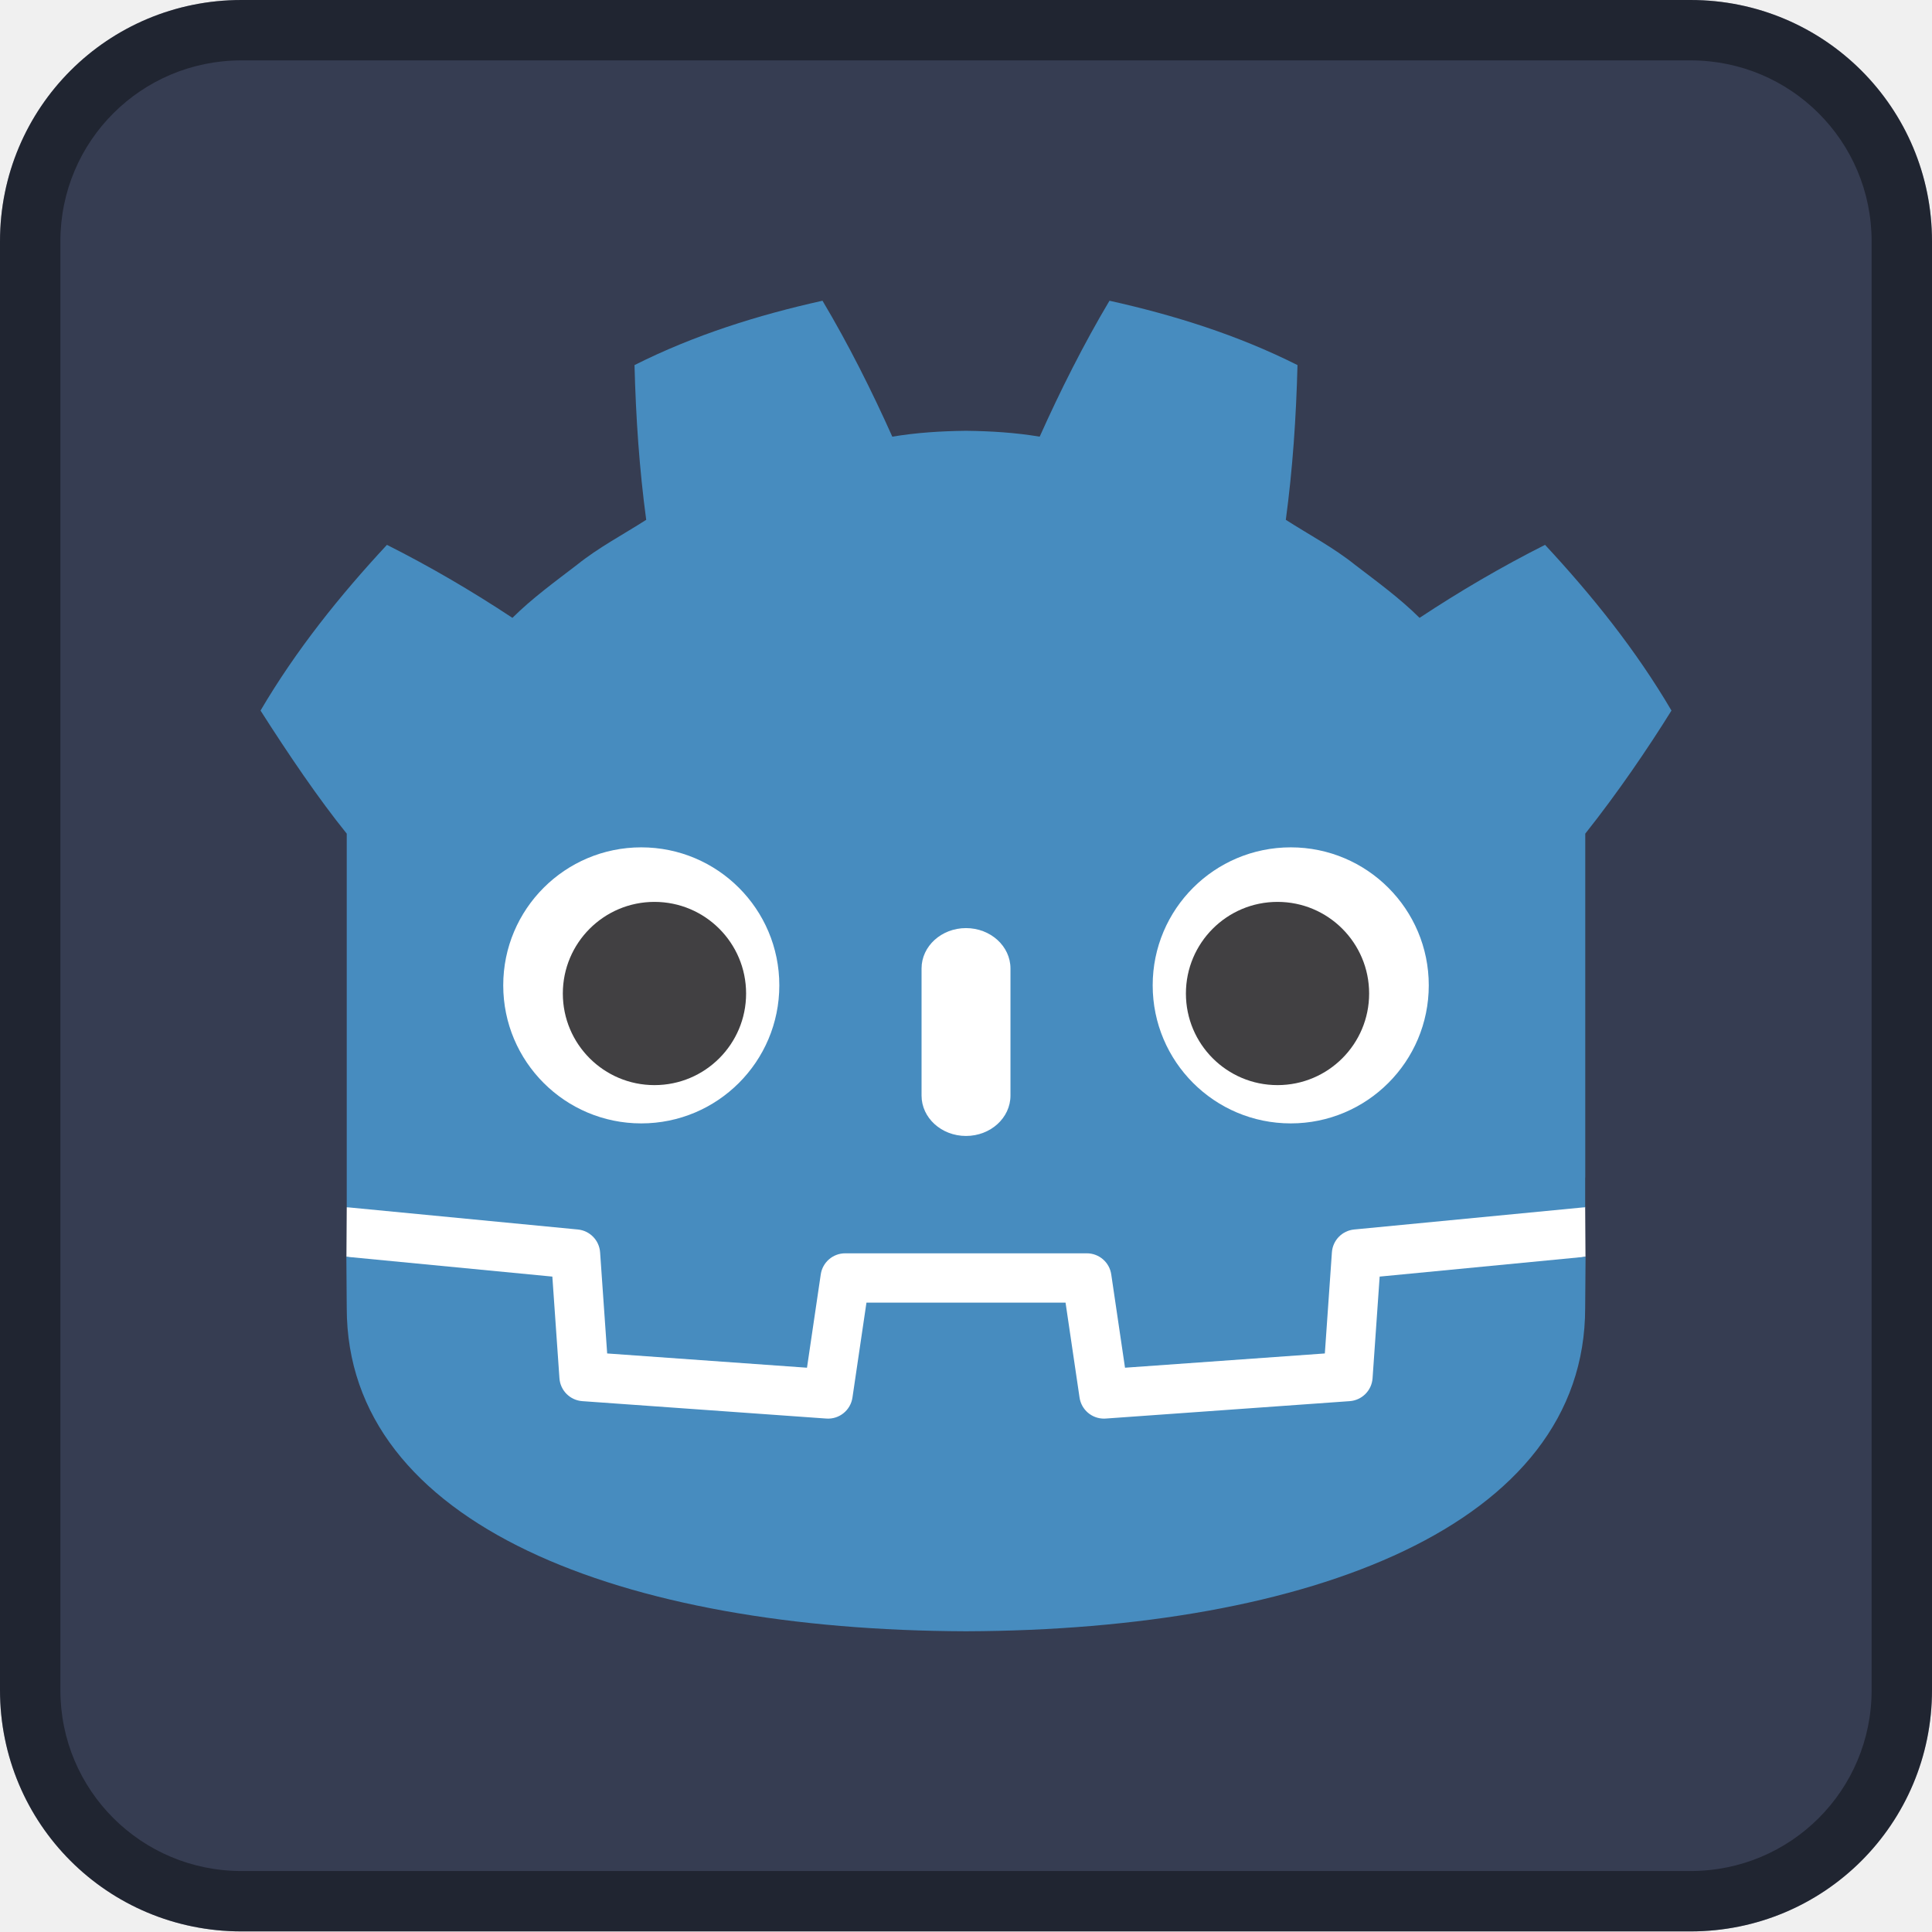
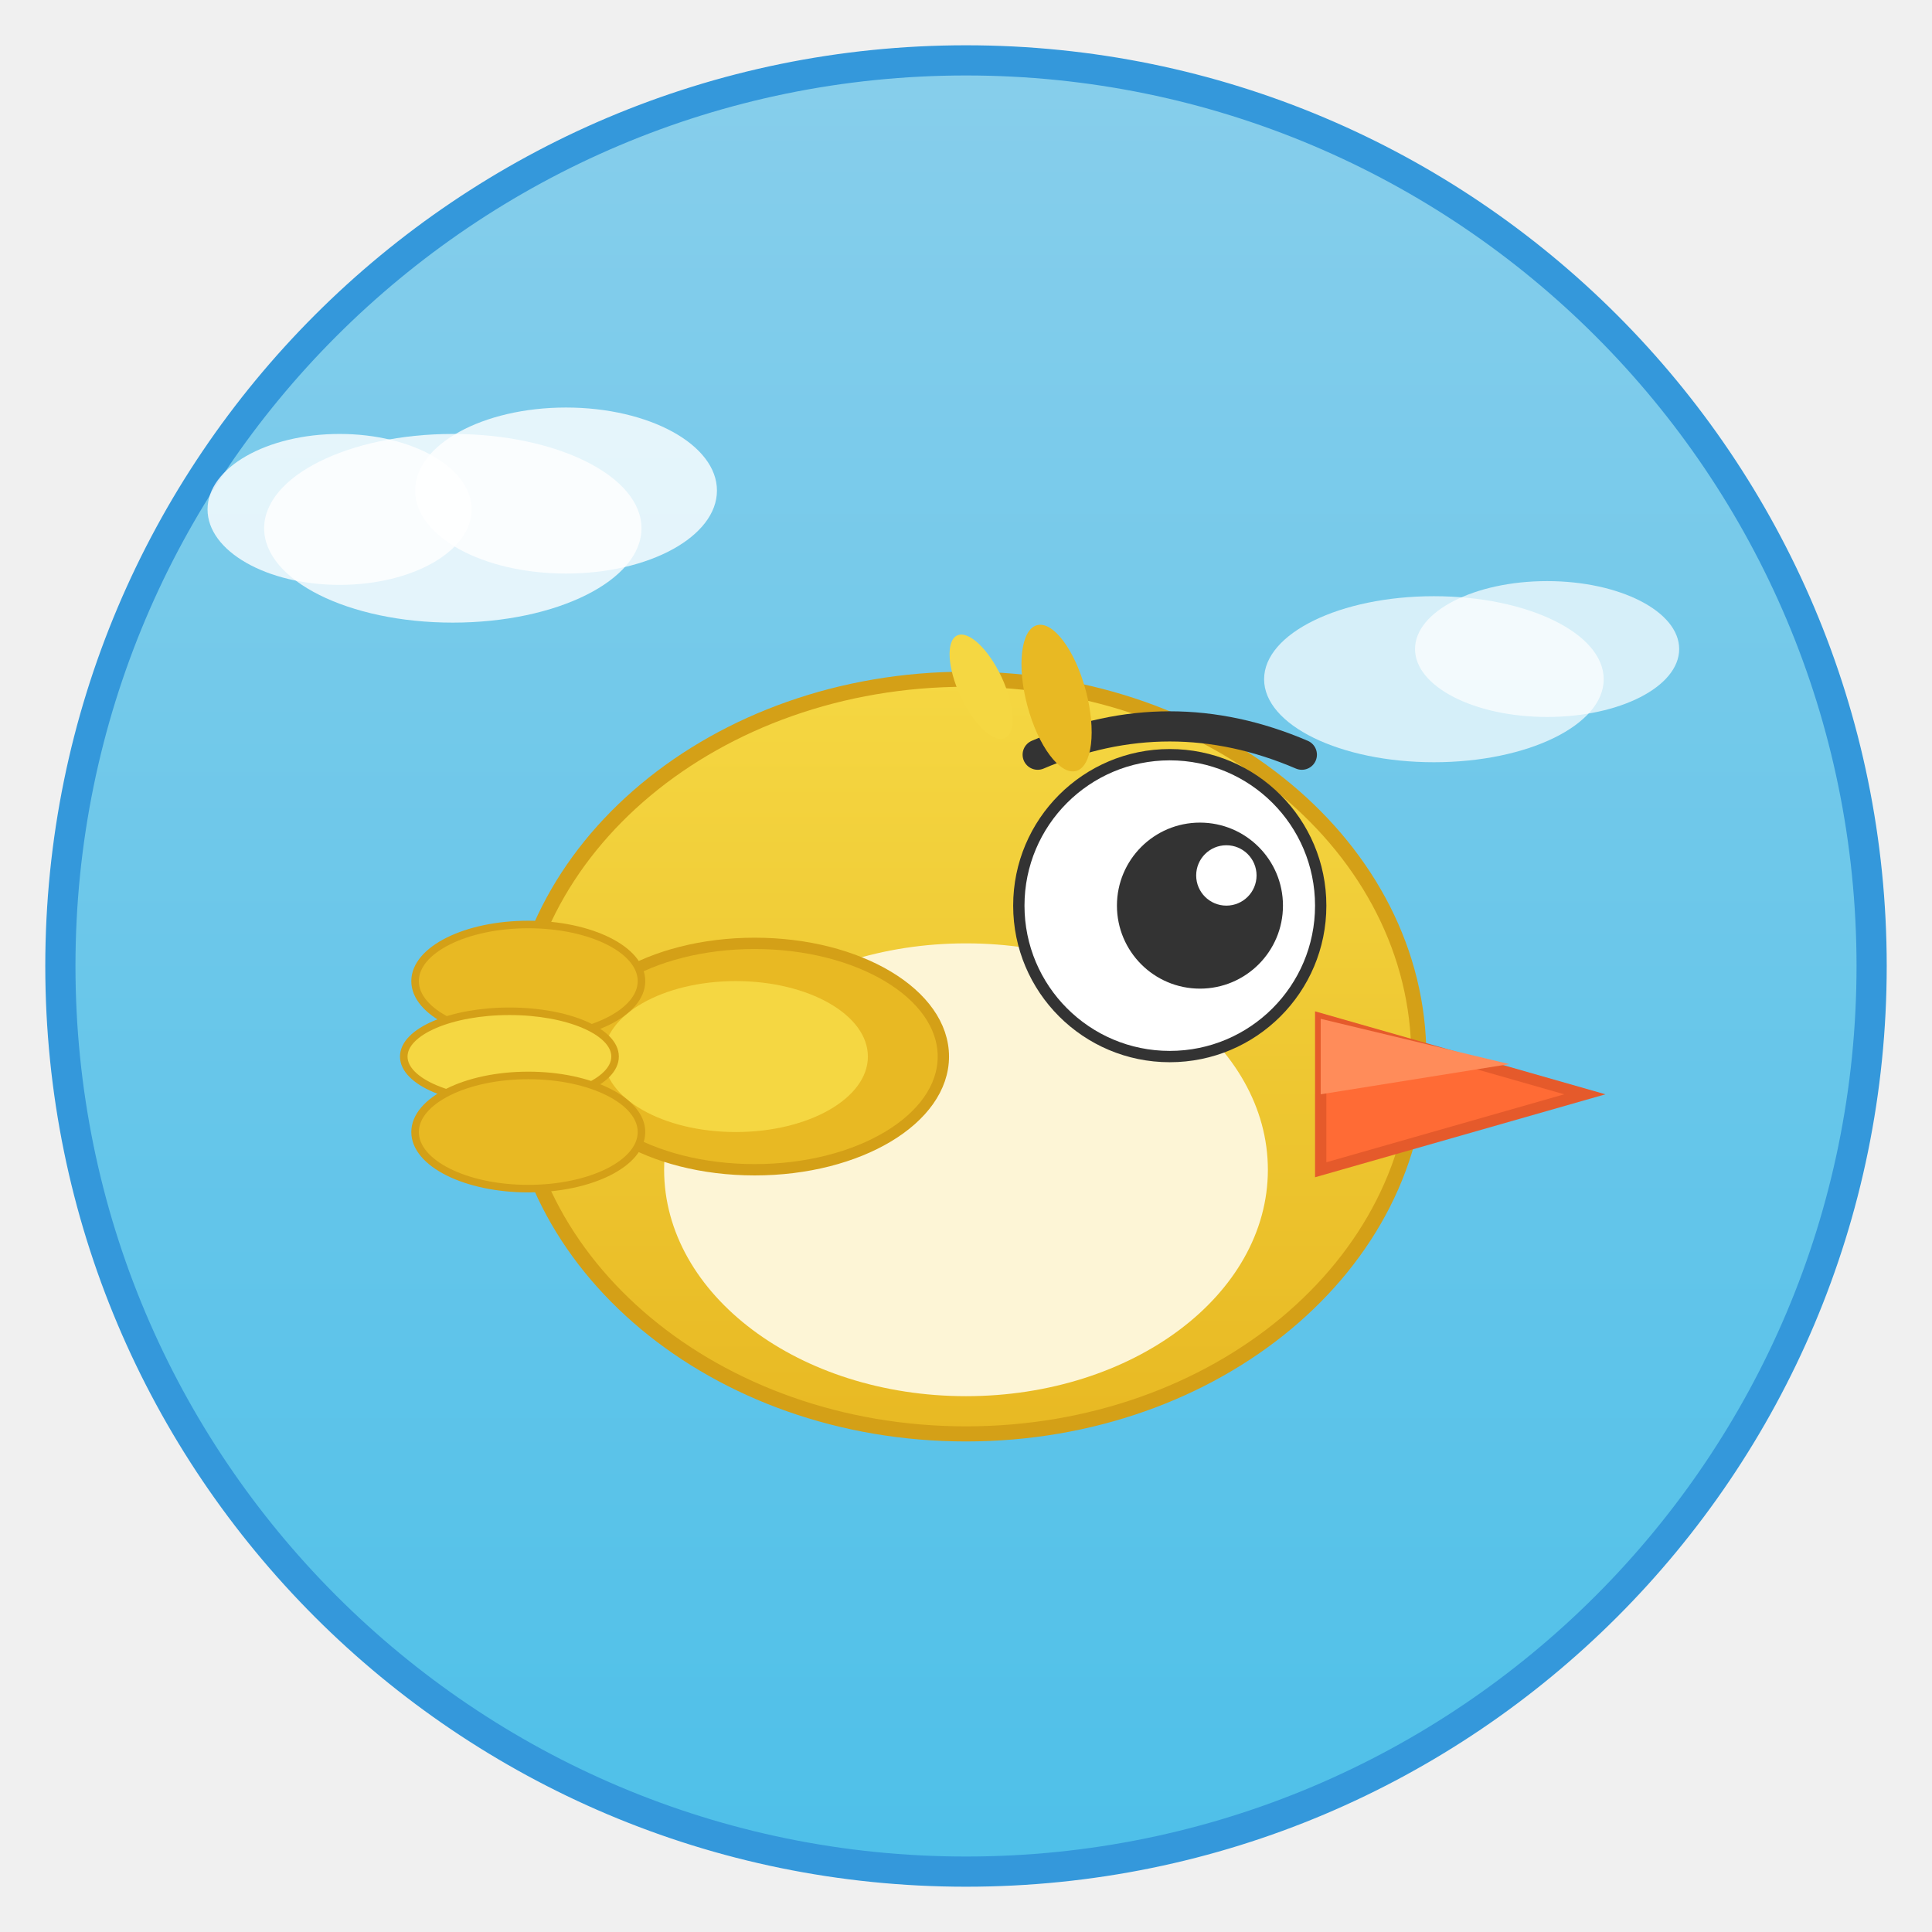
- <svg xmlns="http://www.w3.org/2000/svg" height="128" width="128">
-   <g transform="translate(32 32)">
-     <path d="m-16-32c-8.86 0-16 7.13-16 15.99v95.98c0 8.86 7.13 15.99 16 15.99h96c8.86 0 16-7.13 16-15.99v-95.98c0-8.85-7.14-15.99-16-15.99z" fill="#363d52" />
-     <path d="m-16-32c-8.86 0-16 7.13-16 15.99v95.98c0 8.86 7.13 15.99 16 15.99h96c8.86 0 16-7.13 16-15.99v-95.98c0-8.85-7.14-15.99-16-15.99zm0 4h96c6.64 0 12 5.35 12 11.99v95.98c0 6.64-5.35 11.99-12 11.99h-96c-6.64 0-12-5.35-12-11.99v-95.98c0-6.64 5.36-11.99 12-11.99z" fill-opacity=".4" />
-   </g>
-   <g stroke-width="9.927" transform="matrix(.1007308 0 0 .1007308 12.42592 2.256365)">
-     <path d="m0 0s-.325 1.994-.515 1.976l-36.182-3.491c-2.879-.278-5.115-2.574-5.317-5.459l-.994-14.247-27.992-1.997-1.904 12.912c-.424 2.872-2.932 5.037-5.835 5.037h-38.188c-2.902 0-5.41-2.165-5.834-5.037l-1.905-12.912-27.992 1.997-.994 14.247c-.202 2.886-2.438 5.182-5.317 5.46l-36.2 3.49c-.187.018-.324-1.978-.511-1.978l-.049-7.83 30.658-4.944 1.004-14.374c.203-2.91 2.551-5.263 5.463-5.472l38.551-2.75c.146-.01.29-.016.434-.016 2.897 0 5.401 2.166 5.825 5.038l1.959 13.286h28.005l1.959-13.286c.423-2.871 2.93-5.037 5.831-5.037.142 0 .284.005.423.015l38.556 2.75c2.911.209 5.26 2.562 5.463 5.472l1.003 14.374 30.645 4.966z" fill="#fff" transform="matrix(4.162611 0 0 -4.162611 919.2406 771.6719)" />
-     <path d="m0 0v-47.514-6.035-5.492c.108-.001.216-.005.323-.015l36.196-3.49c1.896-.183 3.382-1.709 3.514-3.609l1.116-15.978 31.574-2.253 2.175 14.747c.282 1.912 1.922 3.329 3.856 3.329h38.188c1.933 0 3.573-1.417 3.855-3.329l2.175-14.747 31.575 2.253 1.115 15.978c.133 1.9 1.618 3.425 3.514 3.609l36.182 3.49c.107.01.214.014.322.015v4.711l.015.005v54.325c5.097 6.416 9.923 13.494 13.621 19.449-5.651 9.62-12.575 18.217-19.976 26.182-6.864-3.455-13.531-7.369-19.828-11.534-3.151 3.132-6.7 5.694-10.186 8.372-3.425 2.751-7.285 4.768-10.946 7.118 1.09 8.117 1.629 16.108 1.846 24.448-9.446 4.754-19.519 7.906-29.708 10.17-4.068-6.837-7.788-14.241-11.028-21.479-3.842.642-7.702.88-11.567.926v.006c-.027 0-.052-.006-.075-.006-.024 0-.049.006-.073.006v-.006c-3.872-.046-7.729-.284-11.572-.926-3.238 7.238-6.956 14.642-11.03 21.479-10.184-2.264-20.258-5.416-29.703-10.17.216-8.34.755-16.331 1.848-24.448-3.668-2.35-7.523-4.367-10.949-7.118-3.481-2.678-7.036-5.24-10.188-8.372-6.297 4.165-12.962 8.079-19.828 11.534-7.401-7.965-14.321-16.562-19.974-26.182 4.443-6.974 9.208-13.983 13.621-19.449z" fill="#478cbf" transform="matrix(4.162611 0 0 -4.162611 104.6989 525.907)" />
-     <path d="m0 0-1.121-16.063c-.135-1.936-1.675-3.477-3.611-3.616l-38.555-2.751c-.094-.007-.188-.01-.281-.01-1.916 0-3.569 1.406-3.852 3.33l-2.211 14.994h-31.459l-2.211-14.994c-.297-2.018-2.101-3.469-4.133-3.32l-38.555 2.751c-1.936.139-3.476 1.68-3.611 3.616l-1.121 16.063-32.547 3.138c.015-3.498.06-7.33.06-8.093 0-34.374 43.605-50.896 97.781-51.086h.066.067c54.176.19 97.766 16.712 97.766 51.086 0 .777.047 4.593.063 8.093z" fill="#478cbf" transform="matrix(4.162611 0 0 -4.162611 784.0714 817.2428)" />
-     <path d="m0 0c0-12.052-9.765-21.815-21.813-21.815-12.042 0-21.81 9.763-21.81 21.815 0 12.044 9.768 21.802 21.81 21.802 12.048 0 21.813-9.758 21.813-21.802" fill="#fff" transform="matrix(4.162611 0 0 -4.162611 389.2148 625.671)" />
-     <path d="m0 0c0-7.994-6.479-14.473-14.479-14.473-7.996 0-14.479 6.479-14.479 14.473s6.483 14.479 14.479 14.479c8 0 14.479-6.485 14.479-14.479" fill="#414042" transform="matrix(4.162611 0 0 -4.162611 367.3669 631.0568)" />
-     <path d="m0 0c-3.878 0-7.021 2.858-7.021 6.381v20.081c0 3.52 3.143 6.381 7.021 6.381s7.028-2.861 7.028-6.381v-20.081c0-3.523-3.15-6.381-7.028-6.381" fill="#fff" transform="matrix(4.162611 0 0 -4.162611 511.9934 724.7395)" />
-     <path d="m0 0c0-12.052 9.765-21.815 21.815-21.815 12.041 0 21.808 9.763 21.808 21.815 0 12.044-9.767 21.802-21.808 21.802-12.05 0-21.815-9.758-21.815-21.802" fill="#fff" transform="matrix(4.162611 0 0 -4.162611 634.7871 625.671)" />
-     <path d="m0 0c0-7.994 6.477-14.473 14.471-14.473 8.002 0 14.479 6.479 14.479 14.473s-6.477 14.479-14.479 14.479c-7.994 0-14.471-6.485-14.471-14.479" fill="#414042" transform="matrix(4.162611 0 0 -4.162611 656.6406 631.0568)" />
-   </g>
+ <svg xmlns="http://www.w3.org/2000/svg" viewBox="0 0 512 512" width="512" height="512">
+   <defs>
+     <linearGradient id="skyGrad" x1="0%" y1="0%" x2="0%" y2="100%">
+       <stop offset="0%" style="stop-color:#87CEEB;stop-opacity:1" />
+       <stop offset="100%" style="stop-color:#4EC0E9;stop-opacity:1" />
+     </linearGradient>
+     <linearGradient id="birdGrad" x1="0%" y1="0%" x2="0%" y2="100%">
+       <stop offset="0%" style="stop-color:#F5D742;stop-opacity:1" />
+       <stop offset="100%" style="stop-color:#E8B923;stop-opacity:1" />
+     </linearGradient>
+   </defs>
+   <circle cx="256" cy="256" r="240" fill="url(#skyGrad)" stroke="#3498db" stroke-width="8" />
+   <ellipse cx="120" cy="140" rx="50" ry="25" fill="white" opacity="0.8" />
+   <ellipse cx="150" cy="130" rx="40" ry="22" fill="white" opacity="0.8" />
+   <ellipse cx="90" cy="135" rx="35" ry="20" fill="white" opacity="0.8" />
+   <ellipse cx="380" cy="180" rx="45" ry="22" fill="white" opacity="0.7" />
+   <ellipse cx="410" cy="172" rx="35" ry="18" fill="white" opacity="0.7" />
+   <ellipse cx="256" cy="280" rx="120" ry="100" fill="url(#birdGrad)" stroke="#D4A017" stroke-width="4" />
+   <ellipse cx="256" cy="310" rx="80" ry="60" fill="#FDF5D6" />
+   <ellipse cx="200" cy="280" rx="50" ry="30" fill="#E8B923" stroke="#D4A017" stroke-width="3" />
+   <ellipse cx="195" cy="280" rx="35" ry="20" fill="#F5D742" />
+   <circle cx="310" cy="240" r="40" fill="white" stroke="#333" stroke-width="3" />
+   <circle cx="318" cy="240" r="22" fill="#333" />
+   <circle cx="325" cy="232" r="8" fill="white" />
+   <path d="M 350 270 L 420 290 L 350 310 Z" fill="#FF6B35" stroke="#E55A2B" stroke-width="3" />
+   <path d="M 350 270 L 400 282 L 350 290 Z" fill="#FF8C5A" />
+   <path d="M 275 200 Q 310 185 345 200" stroke="#333" stroke-width="8" fill="none" stroke-linecap="round" />
+   <ellipse cx="140" cy="260" rx="30" ry="15" fill="#E8B923" stroke="#D4A017" stroke-width="2" />
+   <ellipse cx="135" cy="280" rx="28" ry="12" fill="#F5D742" stroke="#D4A017" stroke-width="2" />
+   <ellipse cx="140" cy="300" rx="30" ry="15" fill="#E8B923" stroke="#D4A017" stroke-width="2" />
+   <ellipse cx="280" cy="185" rx="8" ry="20" fill="#E8B923" transform="rotate(-15 280 185)" />
+   <ellipse cx="260" cy="182" rx="6" ry="15" fill="#F5D742" transform="rotate(-25 260 182)" />
</svg>
